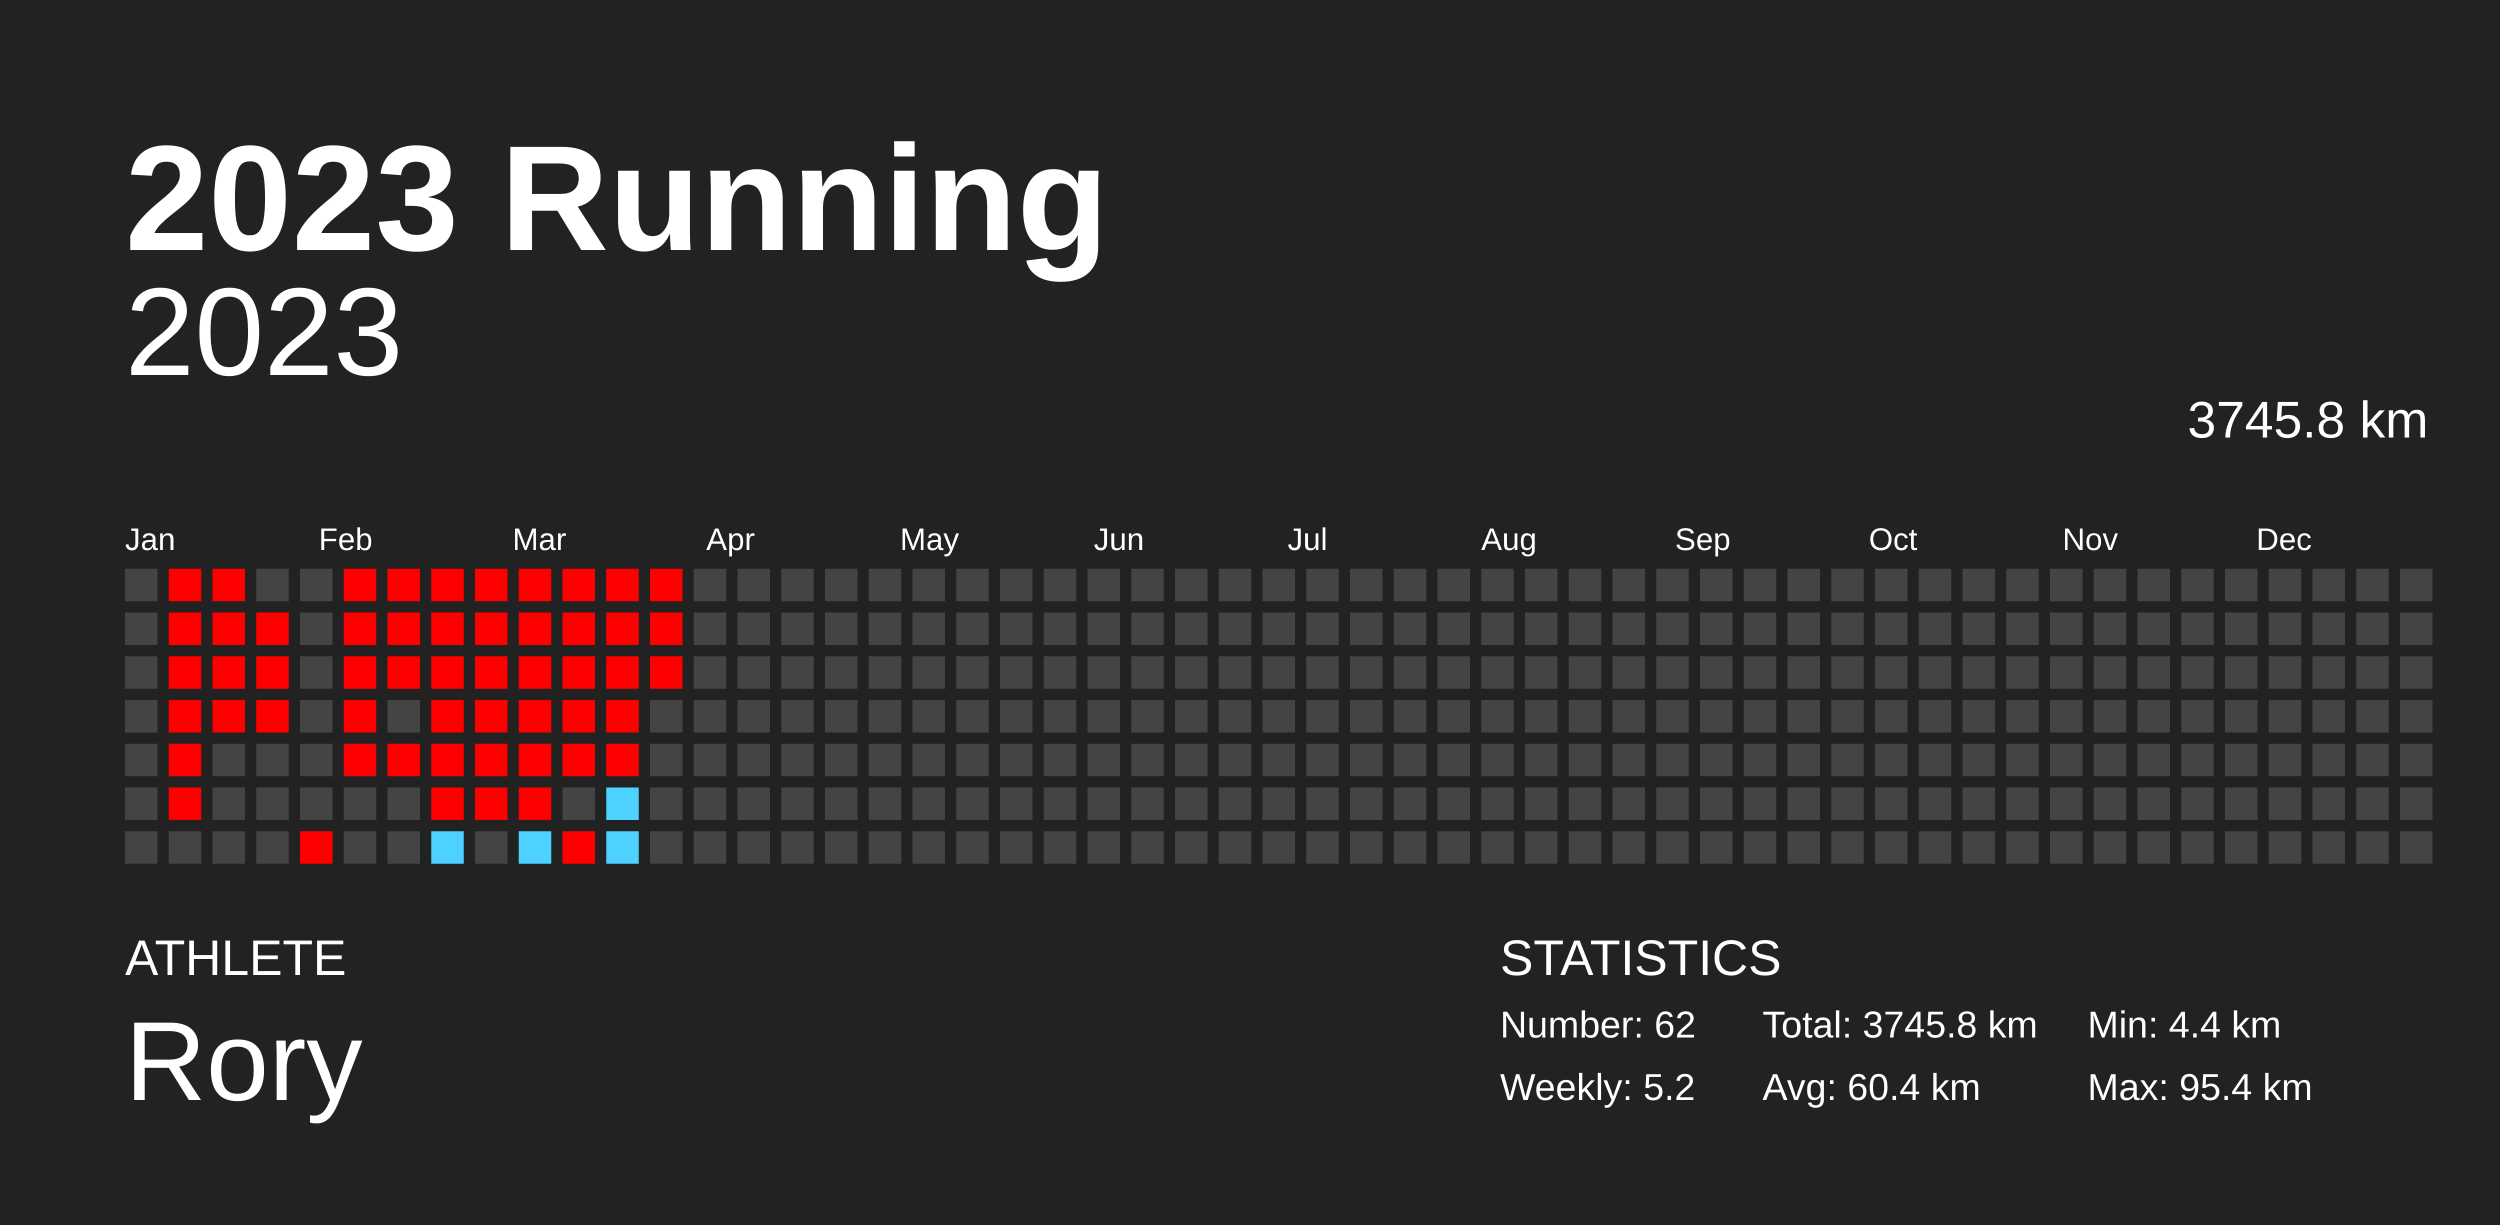
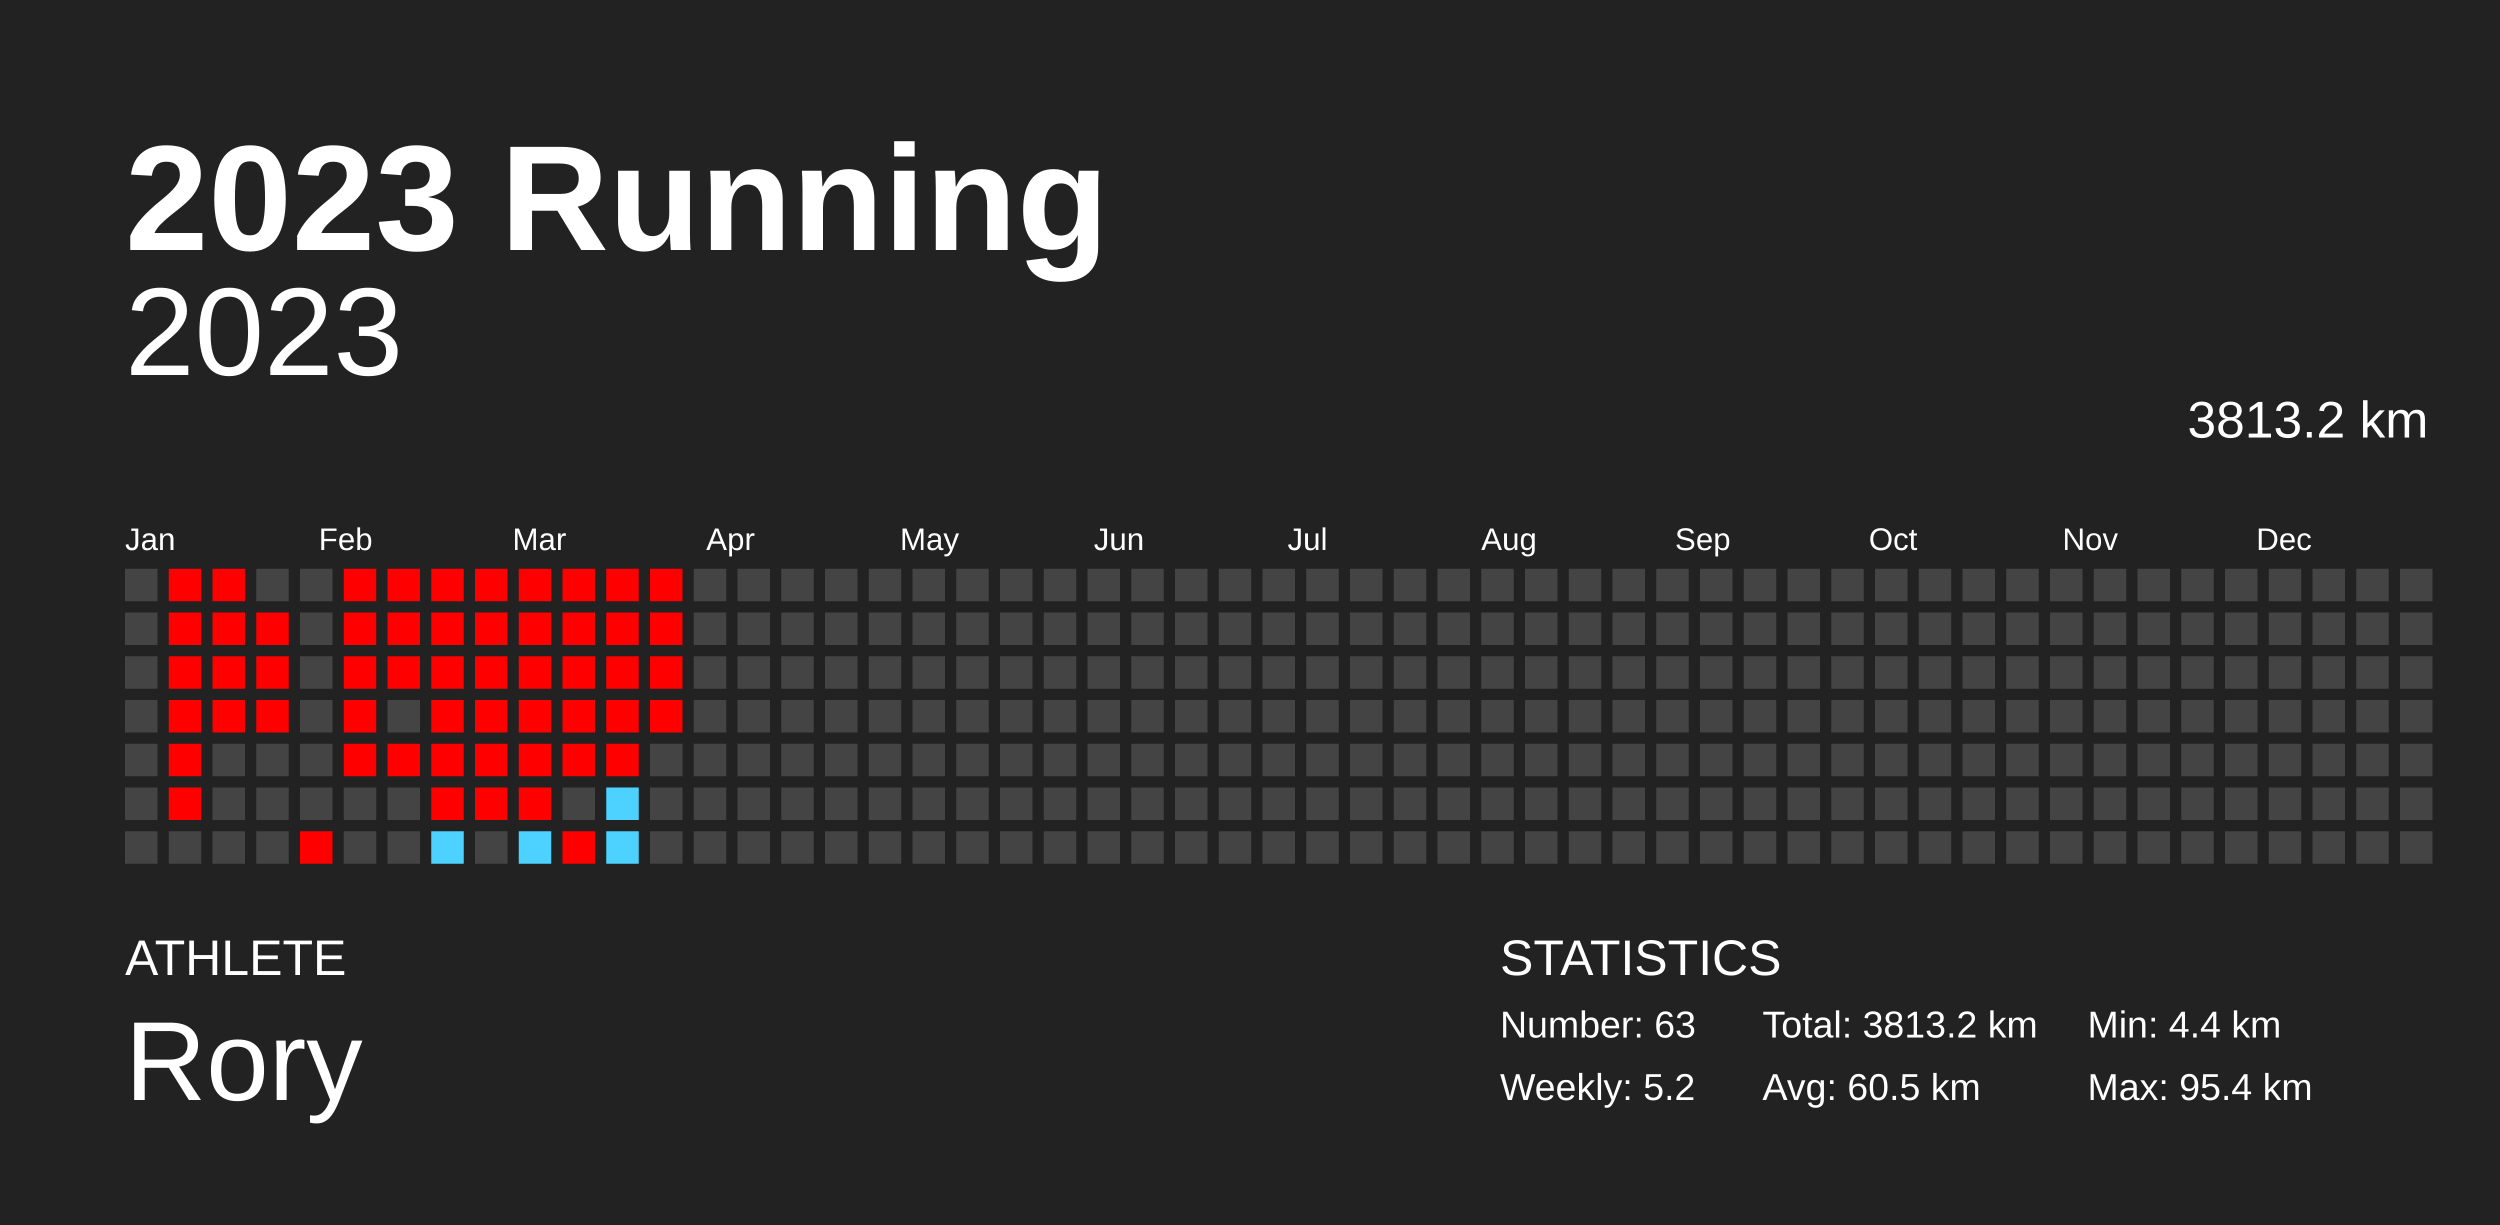
<svg xmlns="http://www.w3.org/2000/svg" baseProfile="full" height="98mm" version="1.1" viewBox="0,0,200,98" width="200mm">
  <defs />
  <rect fill="#222222" height="98" width="200" x="0" y="0" />
  <text fill="#FFFFFF" style="font-size:12px; font-family:Arial; font-weight:bold;" x="10" y="20">2023 Running</text>
  <text fill="#FFFFFF" style="font-size:4px; font-family:Arial" x="10" y="78">ATHLETE</text>
  <text fill="#FFFFFF" style="font-size:9px; font-family:Arial" x="10" y="88">Rory</text>
  <text fill="#FFFFFF" style="font-size:4px; font-family:Arial" x="120" y="78">STATISTICS</text>
-   <text fill="#FFFFFF" style="font-size:3px; font-family:Arial" x="120" y="83">Number: 62</text>
+   <text fill="#FFFFFF" style="font-size:3px; font-family:Arial" x="120" y="83">Number: 63</text>
  <text fill="#FFFFFF" style="font-size:3px; font-family:Arial" x="120" y="88">Weekly: 5.2</text>
-   <text fill="#FFFFFF" style="font-size:3px; font-family:Arial" x="141" y="83">Total: 3745.8 km</text>
-   <text fill="#FFFFFF" style="font-size:3px; font-family:Arial" x="141" y="88">Avg: 60.4 km</text>
+   <text fill="#FFFFFF" style="font-size:3px; font-family:Arial" x="141" y="83">Total: 3813.2 km</text>
+   <text fill="#FFFFFF" style="font-size:3px; font-family:Arial" x="141" y="88">Avg: 60.5 km</text>
  <text fill="#FFFFFF" style="font-size:3px; font-family:Arial" x="167" y="83">Min: 4.4 km</text>
  <text fill="#FFFFFF" style="font-size:3px; font-family:Arial" x="167" y="88">Max: 95.4 km</text>
  <text alignment-baseline="hanging" fill="#FFFFFF" style="font-size:10.0px; font-family:Arial;" x="10" y="30">2023</text>
-   <text alignment-baseline="hanging" fill="#FFFFFF" style="font-size:4.125px; font-family:Arial;" x="175" y="35">3745.8 km</text>
+   <text alignment-baseline="hanging" fill="#FFFFFF" style="font-size:4.125px; font-family:Arial;" x="175" y="35">3813.2 km</text>
  <text fill="#FFFFFF" style="font-size:2.5px; font-family:Arial" x="10.0" y="44">Jan</text>
  <text fill="#FFFFFF" style="font-size:2.5px; font-family:Arial" x="25.5" y="44">Feb</text>
  <text fill="#FFFFFF" style="font-size:2.5px; font-family:Arial" x="41.0" y="44">Mar</text>
  <text fill="#FFFFFF" style="font-size:2.5px; font-family:Arial" x="56.5" y="44">Apr</text>
  <text fill="#FFFFFF" style="font-size:2.5px; font-family:Arial" x="72.0" y="44">May</text>
  <text fill="#FFFFFF" style="font-size:2.5px; font-family:Arial" x="87.5" y="44">Jun</text>
  <text fill="#FFFFFF" style="font-size:2.5px; font-family:Arial" x="103.0" y="44">Jul</text>
  <text fill="#FFFFFF" style="font-size:2.5px; font-family:Arial" x="118.5" y="44">Aug</text>
  <text fill="#FFFFFF" style="font-size:2.5px; font-family:Arial" x="134.0" y="44">Sep</text>
  <text fill="#FFFFFF" style="font-size:2.5px; font-family:Arial" x="149.5" y="44">Oct</text>
  <text fill="#FFFFFF" style="font-size:2.5px; font-family:Arial" x="165.0" y="44">Nov</text>
  <text fill="#FFFFFF" style="font-size:2.5px; font-family:Arial" x="180.5" y="44">Dec</text>
  <rect fill="#444444" height="2.6" width="2.6" x="10.0" y="45.5" />
  <rect fill="#444444" height="2.6" width="2.6" x="10.0" y="49.0" />
  <rect fill="#444444" height="2.6" width="2.6" x="10.0" y="52.5" />
  <rect fill="#444444" height="2.6" width="2.6" x="10.0" y="56.0" />
  <rect fill="#444444" height="2.6" width="2.6" x="10.0" y="59.5" />
  <rect fill="#444444" height="2.6" width="2.6" x="10.0" y="63.0" />
  <rect fill="#444444" height="2.6" width="2.6" x="10.0" y="66.5" />
  <rect fill="red" height="2.6" width="2.6" x="13.5" y="45.5" />
  <rect fill="red" height="2.6" width="2.6" x="13.5" y="49.0" />
  <rect fill="red" height="2.6" width="2.6" x="13.5" y="52.5" />
  <rect fill="red" height="2.6" width="2.6" x="13.5" y="56.0" />
  <rect fill="red" height="2.6" width="2.6" x="13.5" y="59.5" />
  <rect fill="red" height="2.6" width="2.6" x="13.5" y="63.0" />
  <rect fill="#444444" height="2.6" width="2.6" x="13.5" y="66.5" />
  <rect fill="red" height="2.6" width="2.6" x="17.0" y="45.5" />
  <rect fill="red" height="2.6" width="2.6" x="17.0" y="49.0" />
  <rect fill="red" height="2.6" width="2.6" x="17.0" y="52.5" />
  <rect fill="red" height="2.6" width="2.6" x="17.0" y="56.0" />
  <rect fill="#444444" height="2.6" width="2.6" x="17.0" y="59.5" />
  <rect fill="#444444" height="2.6" width="2.6" x="17.0" y="63.0" />
  <rect fill="#444444" height="2.6" width="2.6" x="17.0" y="66.5" />
  <rect fill="#444444" height="2.6" width="2.6" x="20.5" y="45.5" />
  <rect fill="red" height="2.6" width="2.6" x="20.5" y="49.0" />
  <rect fill="red" height="2.6" width="2.6" x="20.5" y="52.5" />
  <rect fill="red" height="2.6" width="2.6" x="20.5" y="56.0" />
  <rect fill="#444444" height="2.6" width="2.6" x="20.5" y="59.5" />
  <rect fill="#444444" height="2.6" width="2.6" x="20.5" y="63.0" />
  <rect fill="#444444" height="2.6" width="2.6" x="20.5" y="66.5" />
  <rect fill="#444444" height="2.6" width="2.6" x="24.0" y="45.5" />
  <rect fill="#444444" height="2.6" width="2.6" x="24.0" y="49.0" />
  <rect fill="#444444" height="2.6" width="2.6" x="24.0" y="52.5" />
  <rect fill="#444444" height="2.6" width="2.6" x="24.0" y="56.0" />
  <rect fill="#444444" height="2.6" width="2.6" x="24.0" y="59.5" />
  <rect fill="#444444" height="2.6" width="2.6" x="24.0" y="63.0" />
  <rect fill="red" height="2.6" width="2.6" x="24.0" y="66.5" />
  <rect fill="red" height="2.6" width="2.6" x="27.5" y="45.5" />
  <rect fill="red" height="2.6" width="2.6" x="27.5" y="49.0" />
  <rect fill="red" height="2.6" width="2.6" x="27.5" y="52.5" />
  <rect fill="red" height="2.6" width="2.6" x="27.5" y="56.0" />
  <rect fill="red" height="2.6" width="2.6" x="27.5" y="59.5" />
  <rect fill="#444444" height="2.6" width="2.6" x="27.5" y="63.0" />
  <rect fill="#444444" height="2.6" width="2.6" x="27.5" y="66.5" />
  <rect fill="red" height="2.6" width="2.6" x="31.0" y="45.5" />
  <rect fill="red" height="2.6" width="2.6" x="31.0" y="49.0" />
  <rect fill="red" height="2.6" width="2.6" x="31.0" y="52.5" />
  <rect fill="#444444" height="2.6" width="2.6" x="31.0" y="56.0" />
  <rect fill="red" height="2.6" width="2.6" x="31.0" y="59.5" />
  <rect fill="#444444" height="2.6" width="2.6" x="31.0" y="63.0" />
  <rect fill="#444444" height="2.6" width="2.6" x="31.0" y="66.5" />
  <rect fill="red" height="2.6" width="2.6" x="34.5" y="45.5" />
  <rect fill="red" height="2.6" width="2.6" x="34.5" y="49.0" />
  <rect fill="red" height="2.6" width="2.6" x="34.5" y="52.5" />
  <rect fill="red" height="2.6" width="2.6" x="34.5" y="56.0" />
  <rect fill="red" height="2.6" width="2.6" x="34.5" y="59.5" />
  <rect fill="red" height="2.6" width="2.6" x="34.5" y="63.0" />
  <rect fill="#4dd2ff" height="2.6" width="2.6" x="34.5" y="66.5" />
  <rect fill="red" height="2.6" width="2.6" x="38.0" y="45.5" />
  <rect fill="red" height="2.6" width="2.6" x="38.0" y="49.0" />
  <rect fill="red" height="2.6" width="2.6" x="38.0" y="52.5" />
  <rect fill="red" height="2.6" width="2.6" x="38.0" y="56.0" />
  <rect fill="red" height="2.6" width="2.6" x="38.0" y="59.5" />
  <rect fill="red" height="2.6" width="2.6" x="38.0" y="63.0" />
  <rect fill="#444444" height="2.6" width="2.6" x="38.0" y="66.5" />
  <rect fill="red" height="2.6" width="2.6" x="41.5" y="45.5" />
  <rect fill="red" height="2.6" width="2.6" x="41.5" y="49.0" />
  <rect fill="red" height="2.6" width="2.6" x="41.5" y="52.5" />
  <rect fill="red" height="2.6" width="2.6" x="41.5" y="56.0" />
  <rect fill="red" height="2.6" width="2.6" x="41.5" y="59.5" />
  <rect fill="red" height="2.6" width="2.6" x="41.5" y="63.0" />
  <rect fill="#4dd2ff" height="2.6" width="2.6" x="41.5" y="66.5" />
  <rect fill="red" height="2.6" width="2.6" x="45.0" y="45.5" />
  <rect fill="red" height="2.6" width="2.6" x="45.0" y="49.0" />
  <rect fill="red" height="2.6" width="2.6" x="45.0" y="52.5" />
  <rect fill="red" height="2.6" width="2.6" x="45.0" y="56.0" />
  <rect fill="red" height="2.6" width="2.6" x="45.0" y="59.5" />
  <rect fill="#444444" height="2.6" width="2.6" x="45.0" y="63.0" />
  <rect fill="red" height="2.6" width="2.6" x="45.0" y="66.5" />
  <rect fill="red" height="2.6" width="2.6" x="48.5" y="45.5" />
  <rect fill="red" height="2.6" width="2.6" x="48.5" y="49.0" />
  <rect fill="red" height="2.6" width="2.6" x="48.5" y="52.5" />
  <rect fill="red" height="2.6" width="2.6" x="48.5" y="56.0" />
  <rect fill="red" height="2.6" width="2.6" x="48.5" y="59.5" />
  <rect fill="#4dd2ff" height="2.6" width="2.6" x="48.5" y="63.0" />
  <rect fill="#4dd2ff" height="2.6" width="2.6" x="48.5" y="66.5" />
  <rect fill="red" height="2.6" width="2.6" x="52.0" y="45.5" />
  <rect fill="red" height="2.6" width="2.6" x="52.0" y="49.0" />
  <rect fill="red" height="2.6" width="2.6" x="52.0" y="52.5" />
-   <rect fill="#444444" height="2.6" width="2.6" x="52.0" y="56.0" />
+   <rect fill="red" height="2.6" width="2.6" x="52.0" y="56.0" />
  <rect fill="#444444" height="2.6" width="2.6" x="52.0" y="59.5" />
  <rect fill="#444444" height="2.6" width="2.6" x="52.0" y="63.0" />
  <rect fill="#444444" height="2.6" width="2.6" x="52.0" y="66.5" />
  <rect fill="#444444" height="2.6" width="2.6" x="55.5" y="45.5" />
  <rect fill="#444444" height="2.6" width="2.6" x="55.5" y="49.0" />
  <rect fill="#444444" height="2.6" width="2.6" x="55.5" y="52.5" />
  <rect fill="#444444" height="2.6" width="2.6" x="55.5" y="56.0" />
  <rect fill="#444444" height="2.6" width="2.6" x="55.5" y="59.5" />
  <rect fill="#444444" height="2.6" width="2.6" x="55.5" y="63.0" />
  <rect fill="#444444" height="2.6" width="2.6" x="55.5" y="66.5" />
  <rect fill="#444444" height="2.6" width="2.6" x="59.0" y="45.5" />
  <rect fill="#444444" height="2.6" width="2.6" x="59.0" y="49.0" />
  <rect fill="#444444" height="2.6" width="2.6" x="59.0" y="52.5" />
  <rect fill="#444444" height="2.6" width="2.6" x="59.0" y="56.0" />
  <rect fill="#444444" height="2.6" width="2.6" x="59.0" y="59.5" />
  <rect fill="#444444" height="2.6" width="2.6" x="59.0" y="63.0" />
  <rect fill="#444444" height="2.6" width="2.6" x="59.0" y="66.5" />
  <rect fill="#444444" height="2.6" width="2.6" x="62.5" y="45.5" />
  <rect fill="#444444" height="2.6" width="2.6" x="62.5" y="49.0" />
  <rect fill="#444444" height="2.6" width="2.6" x="62.5" y="52.5" />
  <rect fill="#444444" height="2.6" width="2.6" x="62.5" y="56.0" />
  <rect fill="#444444" height="2.6" width="2.6" x="62.5" y="59.5" />
  <rect fill="#444444" height="2.6" width="2.6" x="62.5" y="63.0" />
  <rect fill="#444444" height="2.6" width="2.6" x="62.5" y="66.5" />
  <rect fill="#444444" height="2.6" width="2.6" x="66.0" y="45.5" />
  <rect fill="#444444" height="2.6" width="2.6" x="66.0" y="49.0" />
  <rect fill="#444444" height="2.6" width="2.6" x="66.0" y="52.5" />
  <rect fill="#444444" height="2.6" width="2.6" x="66.0" y="56.0" />
  <rect fill="#444444" height="2.6" width="2.6" x="66.0" y="59.5" />
  <rect fill="#444444" height="2.6" width="2.6" x="66.0" y="63.0" />
  <rect fill="#444444" height="2.6" width="2.6" x="66.0" y="66.5" />
  <rect fill="#444444" height="2.6" width="2.6" x="69.5" y="45.5" />
  <rect fill="#444444" height="2.6" width="2.6" x="69.5" y="49.0" />
  <rect fill="#444444" height="2.6" width="2.6" x="69.5" y="52.5" />
  <rect fill="#444444" height="2.6" width="2.6" x="69.5" y="56.0" />
  <rect fill="#444444" height="2.6" width="2.6" x="69.5" y="59.5" />
  <rect fill="#444444" height="2.6" width="2.6" x="69.5" y="63.0" />
  <rect fill="#444444" height="2.6" width="2.6" x="69.5" y="66.5" />
  <rect fill="#444444" height="2.6" width="2.6" x="73.0" y="45.5" />
  <rect fill="#444444" height="2.6" width="2.6" x="73.0" y="49.0" />
  <rect fill="#444444" height="2.6" width="2.6" x="73.0" y="52.5" />
  <rect fill="#444444" height="2.6" width="2.6" x="73.0" y="56.0" />
  <rect fill="#444444" height="2.6" width="2.6" x="73.0" y="59.5" />
  <rect fill="#444444" height="2.6" width="2.6" x="73.0" y="63.0" />
  <rect fill="#444444" height="2.6" width="2.6" x="73.0" y="66.5" />
  <rect fill="#444444" height="2.6" width="2.6" x="76.5" y="45.5" />
  <rect fill="#444444" height="2.6" width="2.6" x="76.5" y="49.0" />
  <rect fill="#444444" height="2.6" width="2.6" x="76.5" y="52.5" />
  <rect fill="#444444" height="2.6" width="2.6" x="76.5" y="56.0" />
  <rect fill="#444444" height="2.6" width="2.6" x="76.5" y="59.5" />
  <rect fill="#444444" height="2.6" width="2.6" x="76.5" y="63.0" />
  <rect fill="#444444" height="2.6" width="2.6" x="76.5" y="66.5" />
  <rect fill="#444444" height="2.6" width="2.6" x="80.0" y="45.5" />
  <rect fill="#444444" height="2.6" width="2.6" x="80.0" y="49.0" />
  <rect fill="#444444" height="2.6" width="2.6" x="80.0" y="52.5" />
  <rect fill="#444444" height="2.6" width="2.6" x="80.0" y="56.0" />
  <rect fill="#444444" height="2.6" width="2.6" x="80.0" y="59.5" />
  <rect fill="#444444" height="2.6" width="2.6" x="80.0" y="63.0" />
  <rect fill="#444444" height="2.6" width="2.6" x="80.0" y="66.5" />
  <rect fill="#444444" height="2.6" width="2.6" x="83.5" y="45.5" />
  <rect fill="#444444" height="2.6" width="2.6" x="83.5" y="49.0" />
  <rect fill="#444444" height="2.6" width="2.6" x="83.5" y="52.5" />
  <rect fill="#444444" height="2.6" width="2.6" x="83.5" y="56.0" />
  <rect fill="#444444" height="2.6" width="2.6" x="83.5" y="59.5" />
  <rect fill="#444444" height="2.6" width="2.6" x="83.5" y="63.0" />
  <rect fill="#444444" height="2.6" width="2.6" x="83.5" y="66.5" />
  <rect fill="#444444" height="2.6" width="2.6" x="87.0" y="45.5" />
  <rect fill="#444444" height="2.6" width="2.6" x="87.0" y="49.0" />
  <rect fill="#444444" height="2.6" width="2.6" x="87.0" y="52.5" />
  <rect fill="#444444" height="2.6" width="2.6" x="87.0" y="56.0" />
  <rect fill="#444444" height="2.6" width="2.6" x="87.0" y="59.5" />
  <rect fill="#444444" height="2.6" width="2.6" x="87.0" y="63.0" />
  <rect fill="#444444" height="2.6" width="2.6" x="87.0" y="66.5" />
  <rect fill="#444444" height="2.6" width="2.6" x="90.5" y="45.5" />
  <rect fill="#444444" height="2.6" width="2.6" x="90.5" y="49.0" />
  <rect fill="#444444" height="2.6" width="2.6" x="90.5" y="52.5" />
  <rect fill="#444444" height="2.6" width="2.6" x="90.5" y="56.0" />
  <rect fill="#444444" height="2.6" width="2.6" x="90.5" y="59.5" />
  <rect fill="#444444" height="2.6" width="2.6" x="90.5" y="63.0" />
  <rect fill="#444444" height="2.6" width="2.6" x="90.5" y="66.5" />
  <rect fill="#444444" height="2.6" width="2.6" x="94.0" y="45.5" />
  <rect fill="#444444" height="2.6" width="2.6" x="94.0" y="49.0" />
  <rect fill="#444444" height="2.6" width="2.6" x="94.0" y="52.5" />
  <rect fill="#444444" height="2.6" width="2.6" x="94.0" y="56.0" />
  <rect fill="#444444" height="2.6" width="2.6" x="94.0" y="59.5" />
  <rect fill="#444444" height="2.6" width="2.6" x="94.0" y="63.0" />
  <rect fill="#444444" height="2.6" width="2.6" x="94.0" y="66.5" />
  <rect fill="#444444" height="2.6" width="2.6" x="97.5" y="45.5" />
  <rect fill="#444444" height="2.6" width="2.6" x="97.5" y="49.0" />
  <rect fill="#444444" height="2.6" width="2.6" x="97.5" y="52.5" />
  <rect fill="#444444" height="2.6" width="2.6" x="97.5" y="56.0" />
  <rect fill="#444444" height="2.6" width="2.6" x="97.5" y="59.5" />
  <rect fill="#444444" height="2.6" width="2.6" x="97.5" y="63.0" />
  <rect fill="#444444" height="2.6" width="2.6" x="97.5" y="66.5" />
  <rect fill="#444444" height="2.6" width="2.6" x="101.0" y="45.5" />
  <rect fill="#444444" height="2.6" width="2.6" x="101.0" y="49.0" />
  <rect fill="#444444" height="2.6" width="2.6" x="101.0" y="52.5" />
  <rect fill="#444444" height="2.6" width="2.6" x="101.0" y="56.0" />
  <rect fill="#444444" height="2.6" width="2.6" x="101.0" y="59.5" />
  <rect fill="#444444" height="2.6" width="2.6" x="101.0" y="63.0" />
  <rect fill="#444444" height="2.6" width="2.6" x="101.0" y="66.5" />
  <rect fill="#444444" height="2.6" width="2.6" x="104.5" y="45.5" />
  <rect fill="#444444" height="2.6" width="2.6" x="104.5" y="49.0" />
  <rect fill="#444444" height="2.6" width="2.6" x="104.5" y="52.5" />
  <rect fill="#444444" height="2.6" width="2.6" x="104.5" y="56.0" />
  <rect fill="#444444" height="2.6" width="2.6" x="104.5" y="59.5" />
  <rect fill="#444444" height="2.6" width="2.6" x="104.5" y="63.0" />
  <rect fill="#444444" height="2.6" width="2.6" x="104.5" y="66.5" />
  <rect fill="#444444" height="2.6" width="2.6" x="108.0" y="45.5" />
  <rect fill="#444444" height="2.6" width="2.6" x="108.0" y="49.0" />
  <rect fill="#444444" height="2.6" width="2.6" x="108.0" y="52.5" />
  <rect fill="#444444" height="2.6" width="2.6" x="108.0" y="56.0" />
  <rect fill="#444444" height="2.6" width="2.6" x="108.0" y="59.5" />
  <rect fill="#444444" height="2.6" width="2.6" x="108.0" y="63.0" />
  <rect fill="#444444" height="2.6" width="2.6" x="108.0" y="66.5" />
  <rect fill="#444444" height="2.6" width="2.6" x="111.5" y="45.5" />
  <rect fill="#444444" height="2.6" width="2.6" x="111.5" y="49.0" />
  <rect fill="#444444" height="2.6" width="2.6" x="111.5" y="52.5" />
  <rect fill="#444444" height="2.6" width="2.6" x="111.5" y="56.0" />
  <rect fill="#444444" height="2.6" width="2.6" x="111.5" y="59.5" />
  <rect fill="#444444" height="2.6" width="2.6" x="111.5" y="63.0" />
  <rect fill="#444444" height="2.6" width="2.6" x="111.5" y="66.5" />
  <rect fill="#444444" height="2.6" width="2.6" x="115.0" y="45.5" />
  <rect fill="#444444" height="2.6" width="2.6" x="115.0" y="49.0" />
  <rect fill="#444444" height="2.6" width="2.6" x="115.0" y="52.5" />
  <rect fill="#444444" height="2.6" width="2.6" x="115.0" y="56.0" />
  <rect fill="#444444" height="2.6" width="2.6" x="115.0" y="59.5" />
  <rect fill="#444444" height="2.6" width="2.6" x="115.0" y="63.0" />
  <rect fill="#444444" height="2.6" width="2.6" x="115.0" y="66.5" />
  <rect fill="#444444" height="2.6" width="2.6" x="118.5" y="45.5" />
  <rect fill="#444444" height="2.6" width="2.6" x="118.5" y="49.0" />
  <rect fill="#444444" height="2.6" width="2.6" x="118.5" y="52.5" />
  <rect fill="#444444" height="2.6" width="2.6" x="118.5" y="56.0" />
  <rect fill="#444444" height="2.6" width="2.6" x="118.5" y="59.5" />
  <rect fill="#444444" height="2.6" width="2.6" x="118.5" y="63.0" />
  <rect fill="#444444" height="2.6" width="2.6" x="118.5" y="66.5" />
  <rect fill="#444444" height="2.6" width="2.6" x="122.0" y="45.5" />
  <rect fill="#444444" height="2.6" width="2.6" x="122.0" y="49.0" />
  <rect fill="#444444" height="2.6" width="2.6" x="122.0" y="52.5" />
  <rect fill="#444444" height="2.6" width="2.6" x="122.0" y="56.0" />
  <rect fill="#444444" height="2.6" width="2.6" x="122.0" y="59.5" />
  <rect fill="#444444" height="2.6" width="2.6" x="122.0" y="63.0" />
  <rect fill="#444444" height="2.6" width="2.6" x="122.0" y="66.5" />
  <rect fill="#444444" height="2.6" width="2.6" x="125.5" y="45.5" />
  <rect fill="#444444" height="2.6" width="2.6" x="125.5" y="49.0" />
  <rect fill="#444444" height="2.6" width="2.6" x="125.5" y="52.5" />
  <rect fill="#444444" height="2.6" width="2.6" x="125.5" y="56.0" />
  <rect fill="#444444" height="2.6" width="2.6" x="125.5" y="59.5" />
  <rect fill="#444444" height="2.6" width="2.6" x="125.5" y="63.0" />
  <rect fill="#444444" height="2.6" width="2.6" x="125.5" y="66.5" />
  <rect fill="#444444" height="2.6" width="2.6" x="129.0" y="45.5" />
  <rect fill="#444444" height="2.6" width="2.6" x="129.0" y="49.0" />
  <rect fill="#444444" height="2.6" width="2.6" x="129.0" y="52.5" />
  <rect fill="#444444" height="2.6" width="2.6" x="129.0" y="56.0" />
  <rect fill="#444444" height="2.6" width="2.6" x="129.0" y="59.5" />
  <rect fill="#444444" height="2.6" width="2.6" x="129.0" y="63.0" />
  <rect fill="#444444" height="2.6" width="2.6" x="129.0" y="66.5" />
  <rect fill="#444444" height="2.6" width="2.6" x="132.5" y="45.5" />
  <rect fill="#444444" height="2.6" width="2.6" x="132.5" y="49.0" />
  <rect fill="#444444" height="2.6" width="2.6" x="132.5" y="52.5" />
  <rect fill="#444444" height="2.6" width="2.6" x="132.5" y="56.0" />
  <rect fill="#444444" height="2.6" width="2.6" x="132.5" y="59.5" />
  <rect fill="#444444" height="2.6" width="2.6" x="132.5" y="63.0" />
  <rect fill="#444444" height="2.6" width="2.6" x="132.5" y="66.5" />
  <rect fill="#444444" height="2.6" width="2.6" x="136.0" y="45.5" />
  <rect fill="#444444" height="2.6" width="2.6" x="136.0" y="49.0" />
  <rect fill="#444444" height="2.6" width="2.6" x="136.0" y="52.5" />
  <rect fill="#444444" height="2.6" width="2.6" x="136.0" y="56.0" />
  <rect fill="#444444" height="2.6" width="2.6" x="136.0" y="59.5" />
  <rect fill="#444444" height="2.6" width="2.6" x="136.0" y="63.0" />
  <rect fill="#444444" height="2.6" width="2.6" x="136.0" y="66.5" />
  <rect fill="#444444" height="2.6" width="2.6" x="139.5" y="45.5" />
  <rect fill="#444444" height="2.6" width="2.6" x="139.5" y="49.0" />
  <rect fill="#444444" height="2.6" width="2.6" x="139.5" y="52.5" />
  <rect fill="#444444" height="2.6" width="2.6" x="139.5" y="56.0" />
  <rect fill="#444444" height="2.6" width="2.6" x="139.5" y="59.5" />
  <rect fill="#444444" height="2.6" width="2.6" x="139.5" y="63.0" />
  <rect fill="#444444" height="2.6" width="2.6" x="139.5" y="66.5" />
  <rect fill="#444444" height="2.6" width="2.6" x="143.0" y="45.5" />
  <rect fill="#444444" height="2.6" width="2.6" x="143.0" y="49.0" />
  <rect fill="#444444" height="2.6" width="2.6" x="143.0" y="52.5" />
  <rect fill="#444444" height="2.6" width="2.6" x="143.0" y="56.0" />
  <rect fill="#444444" height="2.6" width="2.6" x="143.0" y="59.5" />
  <rect fill="#444444" height="2.6" width="2.6" x="143.0" y="63.0" />
  <rect fill="#444444" height="2.6" width="2.6" x="143.0" y="66.5" />
  <rect fill="#444444" height="2.6" width="2.6" x="146.5" y="45.5" />
  <rect fill="#444444" height="2.6" width="2.6" x="146.5" y="49.0" />
  <rect fill="#444444" height="2.6" width="2.6" x="146.5" y="52.5" />
  <rect fill="#444444" height="2.6" width="2.6" x="146.5" y="56.0" />
  <rect fill="#444444" height="2.6" width="2.6" x="146.5" y="59.5" />
  <rect fill="#444444" height="2.6" width="2.6" x="146.5" y="63.0" />
  <rect fill="#444444" height="2.6" width="2.6" x="146.5" y="66.5" />
  <rect fill="#444444" height="2.6" width="2.6" x="150.0" y="45.5" />
  <rect fill="#444444" height="2.6" width="2.6" x="150.0" y="49.0" />
  <rect fill="#444444" height="2.6" width="2.6" x="150.0" y="52.5" />
  <rect fill="#444444" height="2.6" width="2.6" x="150.0" y="56.0" />
  <rect fill="#444444" height="2.6" width="2.6" x="150.0" y="59.5" />
  <rect fill="#444444" height="2.6" width="2.6" x="150.0" y="63.0" />
  <rect fill="#444444" height="2.6" width="2.6" x="150.0" y="66.5" />
  <rect fill="#444444" height="2.6" width="2.6" x="153.5" y="45.5" />
  <rect fill="#444444" height="2.6" width="2.6" x="153.5" y="49.0" />
  <rect fill="#444444" height="2.6" width="2.6" x="153.5" y="52.5" />
  <rect fill="#444444" height="2.6" width="2.6" x="153.5" y="56.0" />
  <rect fill="#444444" height="2.6" width="2.6" x="153.5" y="59.5" />
  <rect fill="#444444" height="2.6" width="2.6" x="153.5" y="63.0" />
  <rect fill="#444444" height="2.6" width="2.6" x="153.5" y="66.5" />
  <rect fill="#444444" height="2.6" width="2.6" x="157.0" y="45.5" />
  <rect fill="#444444" height="2.6" width="2.6" x="157.0" y="49.0" />
  <rect fill="#444444" height="2.6" width="2.6" x="157.0" y="52.5" />
  <rect fill="#444444" height="2.6" width="2.6" x="157.0" y="56.0" />
  <rect fill="#444444" height="2.6" width="2.6" x="157.0" y="59.5" />
  <rect fill="#444444" height="2.6" width="2.6" x="157.0" y="63.0" />
  <rect fill="#444444" height="2.6" width="2.6" x="157.0" y="66.5" />
  <rect fill="#444444" height="2.6" width="2.6" x="160.5" y="45.5" />
  <rect fill="#444444" height="2.6" width="2.6" x="160.5" y="49.0" />
  <rect fill="#444444" height="2.6" width="2.6" x="160.5" y="52.5" />
  <rect fill="#444444" height="2.6" width="2.6" x="160.5" y="56.0" />
  <rect fill="#444444" height="2.6" width="2.6" x="160.5" y="59.5" />
  <rect fill="#444444" height="2.6" width="2.6" x="160.5" y="63.0" />
  <rect fill="#444444" height="2.6" width="2.6" x="160.5" y="66.5" />
  <rect fill="#444444" height="2.6" width="2.6" x="164.0" y="45.5" />
  <rect fill="#444444" height="2.6" width="2.6" x="164.0" y="49.0" />
  <rect fill="#444444" height="2.6" width="2.6" x="164.0" y="52.5" />
  <rect fill="#444444" height="2.6" width="2.6" x="164.0" y="56.0" />
  <rect fill="#444444" height="2.6" width="2.6" x="164.0" y="59.5" />
  <rect fill="#444444" height="2.6" width="2.6" x="164.0" y="63.0" />
  <rect fill="#444444" height="2.6" width="2.6" x="164.0" y="66.5" />
  <rect fill="#444444" height="2.6" width="2.6" x="167.5" y="45.5" />
  <rect fill="#444444" height="2.6" width="2.6" x="167.5" y="49.0" />
  <rect fill="#444444" height="2.6" width="2.6" x="167.5" y="52.5" />
  <rect fill="#444444" height="2.6" width="2.6" x="167.5" y="56.0" />
  <rect fill="#444444" height="2.6" width="2.6" x="167.5" y="59.5" />
  <rect fill="#444444" height="2.6" width="2.6" x="167.5" y="63.0" />
  <rect fill="#444444" height="2.6" width="2.6" x="167.5" y="66.5" />
  <rect fill="#444444" height="2.6" width="2.6" x="171.0" y="45.5" />
  <rect fill="#444444" height="2.6" width="2.6" x="171.0" y="49.0" />
  <rect fill="#444444" height="2.6" width="2.6" x="171.0" y="52.5" />
  <rect fill="#444444" height="2.6" width="2.6" x="171.0" y="56.0" />
  <rect fill="#444444" height="2.6" width="2.6" x="171.0" y="59.5" />
  <rect fill="#444444" height="2.6" width="2.6" x="171.0" y="63.0" />
  <rect fill="#444444" height="2.6" width="2.6" x="171.0" y="66.5" />
  <rect fill="#444444" height="2.6" width="2.6" x="174.5" y="45.5" />
  <rect fill="#444444" height="2.6" width="2.6" x="174.5" y="49.0" />
  <rect fill="#444444" height="2.6" width="2.6" x="174.5" y="52.5" />
  <rect fill="#444444" height="2.6" width="2.6" x="174.5" y="56.0" />
  <rect fill="#444444" height="2.6" width="2.6" x="174.5" y="59.5" />
  <rect fill="#444444" height="2.6" width="2.6" x="174.5" y="63.0" />
  <rect fill="#444444" height="2.6" width="2.6" x="174.5" y="66.5" />
  <rect fill="#444444" height="2.6" width="2.6" x="178.0" y="45.5" />
  <rect fill="#444444" height="2.6" width="2.6" x="178.0" y="49.0" />
  <rect fill="#444444" height="2.6" width="2.6" x="178.0" y="52.5" />
  <rect fill="#444444" height="2.6" width="2.6" x="178.0" y="56.0" />
  <rect fill="#444444" height="2.6" width="2.6" x="178.0" y="59.5" />
  <rect fill="#444444" height="2.6" width="2.6" x="178.0" y="63.0" />
  <rect fill="#444444" height="2.6" width="2.6" x="178.0" y="66.5" />
  <rect fill="#444444" height="2.6" width="2.6" x="181.5" y="45.5" />
  <rect fill="#444444" height="2.6" width="2.6" x="181.5" y="49.0" />
  <rect fill="#444444" height="2.6" width="2.6" x="181.5" y="52.5" />
  <rect fill="#444444" height="2.6" width="2.6" x="181.5" y="56.0" />
  <rect fill="#444444" height="2.6" width="2.6" x="181.5" y="59.5" />
  <rect fill="#444444" height="2.6" width="2.6" x="181.5" y="63.0" />
  <rect fill="#444444" height="2.6" width="2.6" x="181.5" y="66.5" />
  <rect fill="#444444" height="2.6" width="2.6" x="185.0" y="45.5" />
  <rect fill="#444444" height="2.6" width="2.6" x="185.0" y="49.0" />
  <rect fill="#444444" height="2.6" width="2.6" x="185.0" y="52.5" />
  <rect fill="#444444" height="2.6" width="2.6" x="185.0" y="56.0" />
  <rect fill="#444444" height="2.6" width="2.6" x="185.0" y="59.5" />
  <rect fill="#444444" height="2.6" width="2.6" x="185.0" y="63.0" />
  <rect fill="#444444" height="2.6" width="2.6" x="185.0" y="66.5" />
  <rect fill="#444444" height="2.6" width="2.6" x="188.5" y="45.5" />
  <rect fill="#444444" height="2.6" width="2.6" x="188.5" y="49.0" />
  <rect fill="#444444" height="2.6" width="2.6" x="188.5" y="52.5" />
  <rect fill="#444444" height="2.6" width="2.6" x="188.5" y="56.0" />
  <rect fill="#444444" height="2.6" width="2.6" x="188.5" y="59.5" />
  <rect fill="#444444" height="2.6" width="2.6" x="188.5" y="63.0" />
  <rect fill="#444444" height="2.6" width="2.6" x="188.5" y="66.5" />
  <rect fill="#444444" height="2.6" width="2.6" x="192.0" y="45.5" />
  <rect fill="#444444" height="2.6" width="2.6" x="192.0" y="49.0" />
  <rect fill="#444444" height="2.6" width="2.6" x="192.0" y="52.5" />
  <rect fill="#444444" height="2.6" width="2.6" x="192.0" y="56.0" />
  <rect fill="#444444" height="2.6" width="2.6" x="192.0" y="59.5" />
  <rect fill="#444444" height="2.6" width="2.6" x="192.0" y="63.0" />
  <rect fill="#444444" height="2.6" width="2.6" x="192.0" y="66.5" />
</svg>
